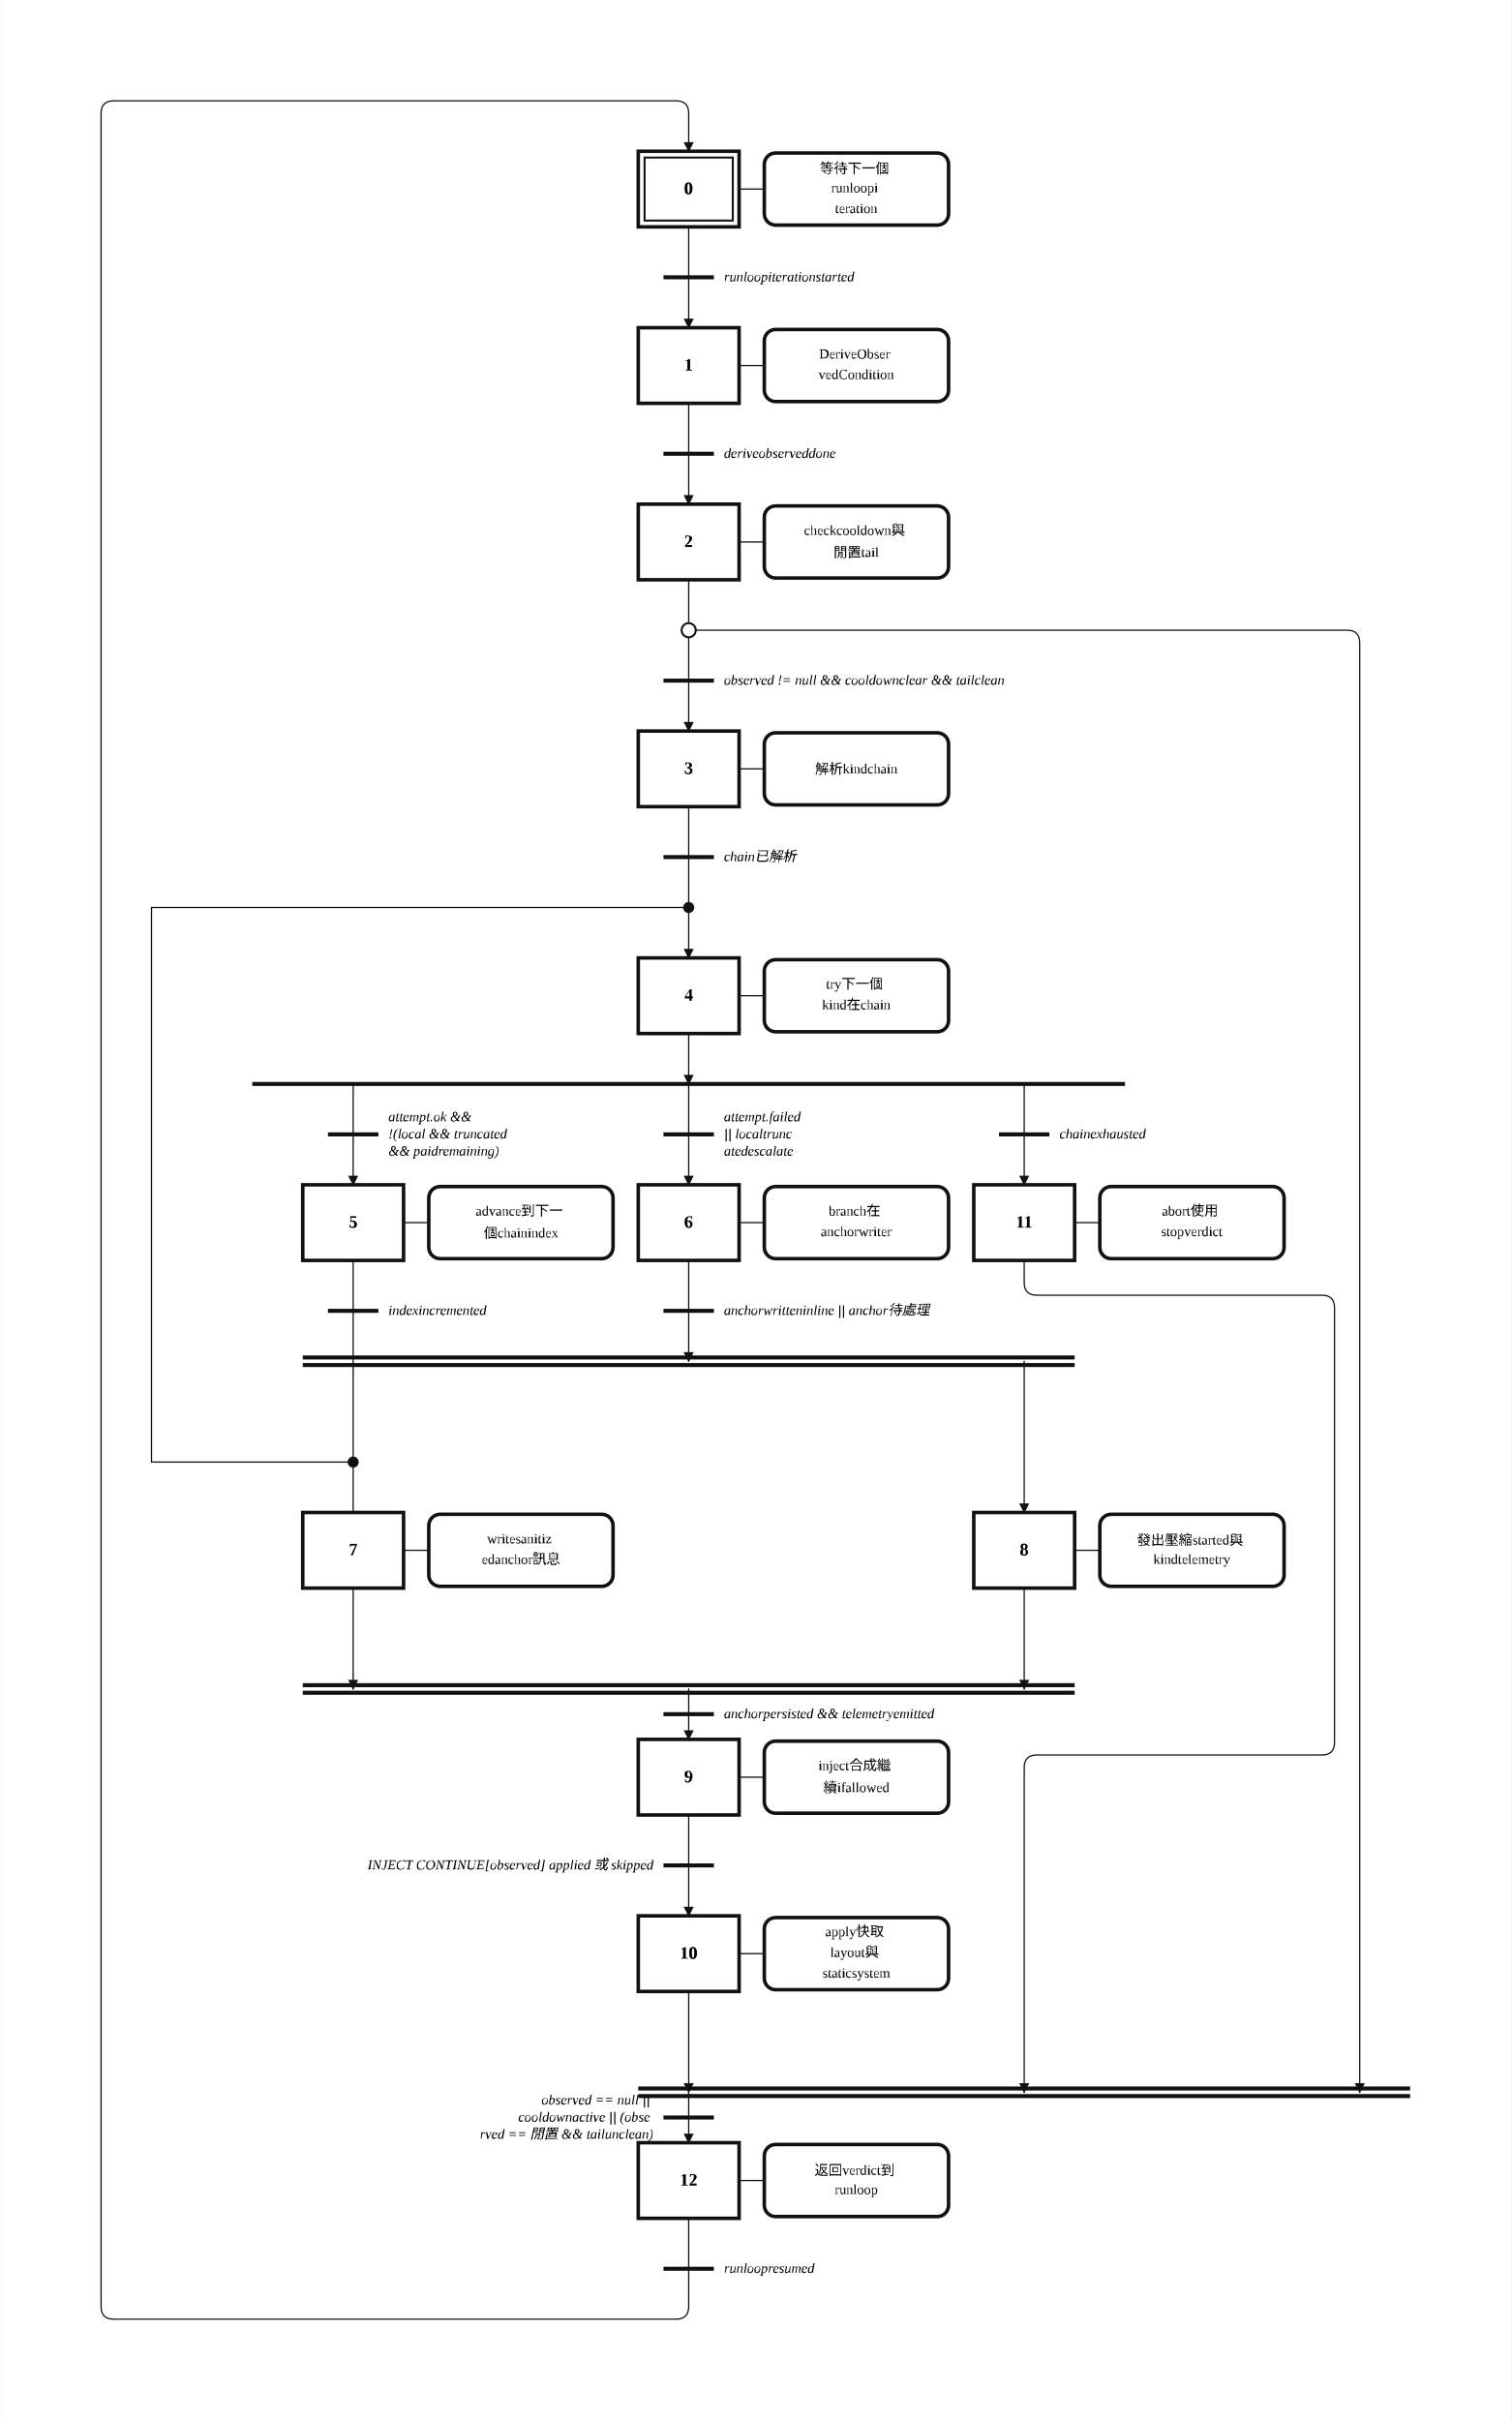
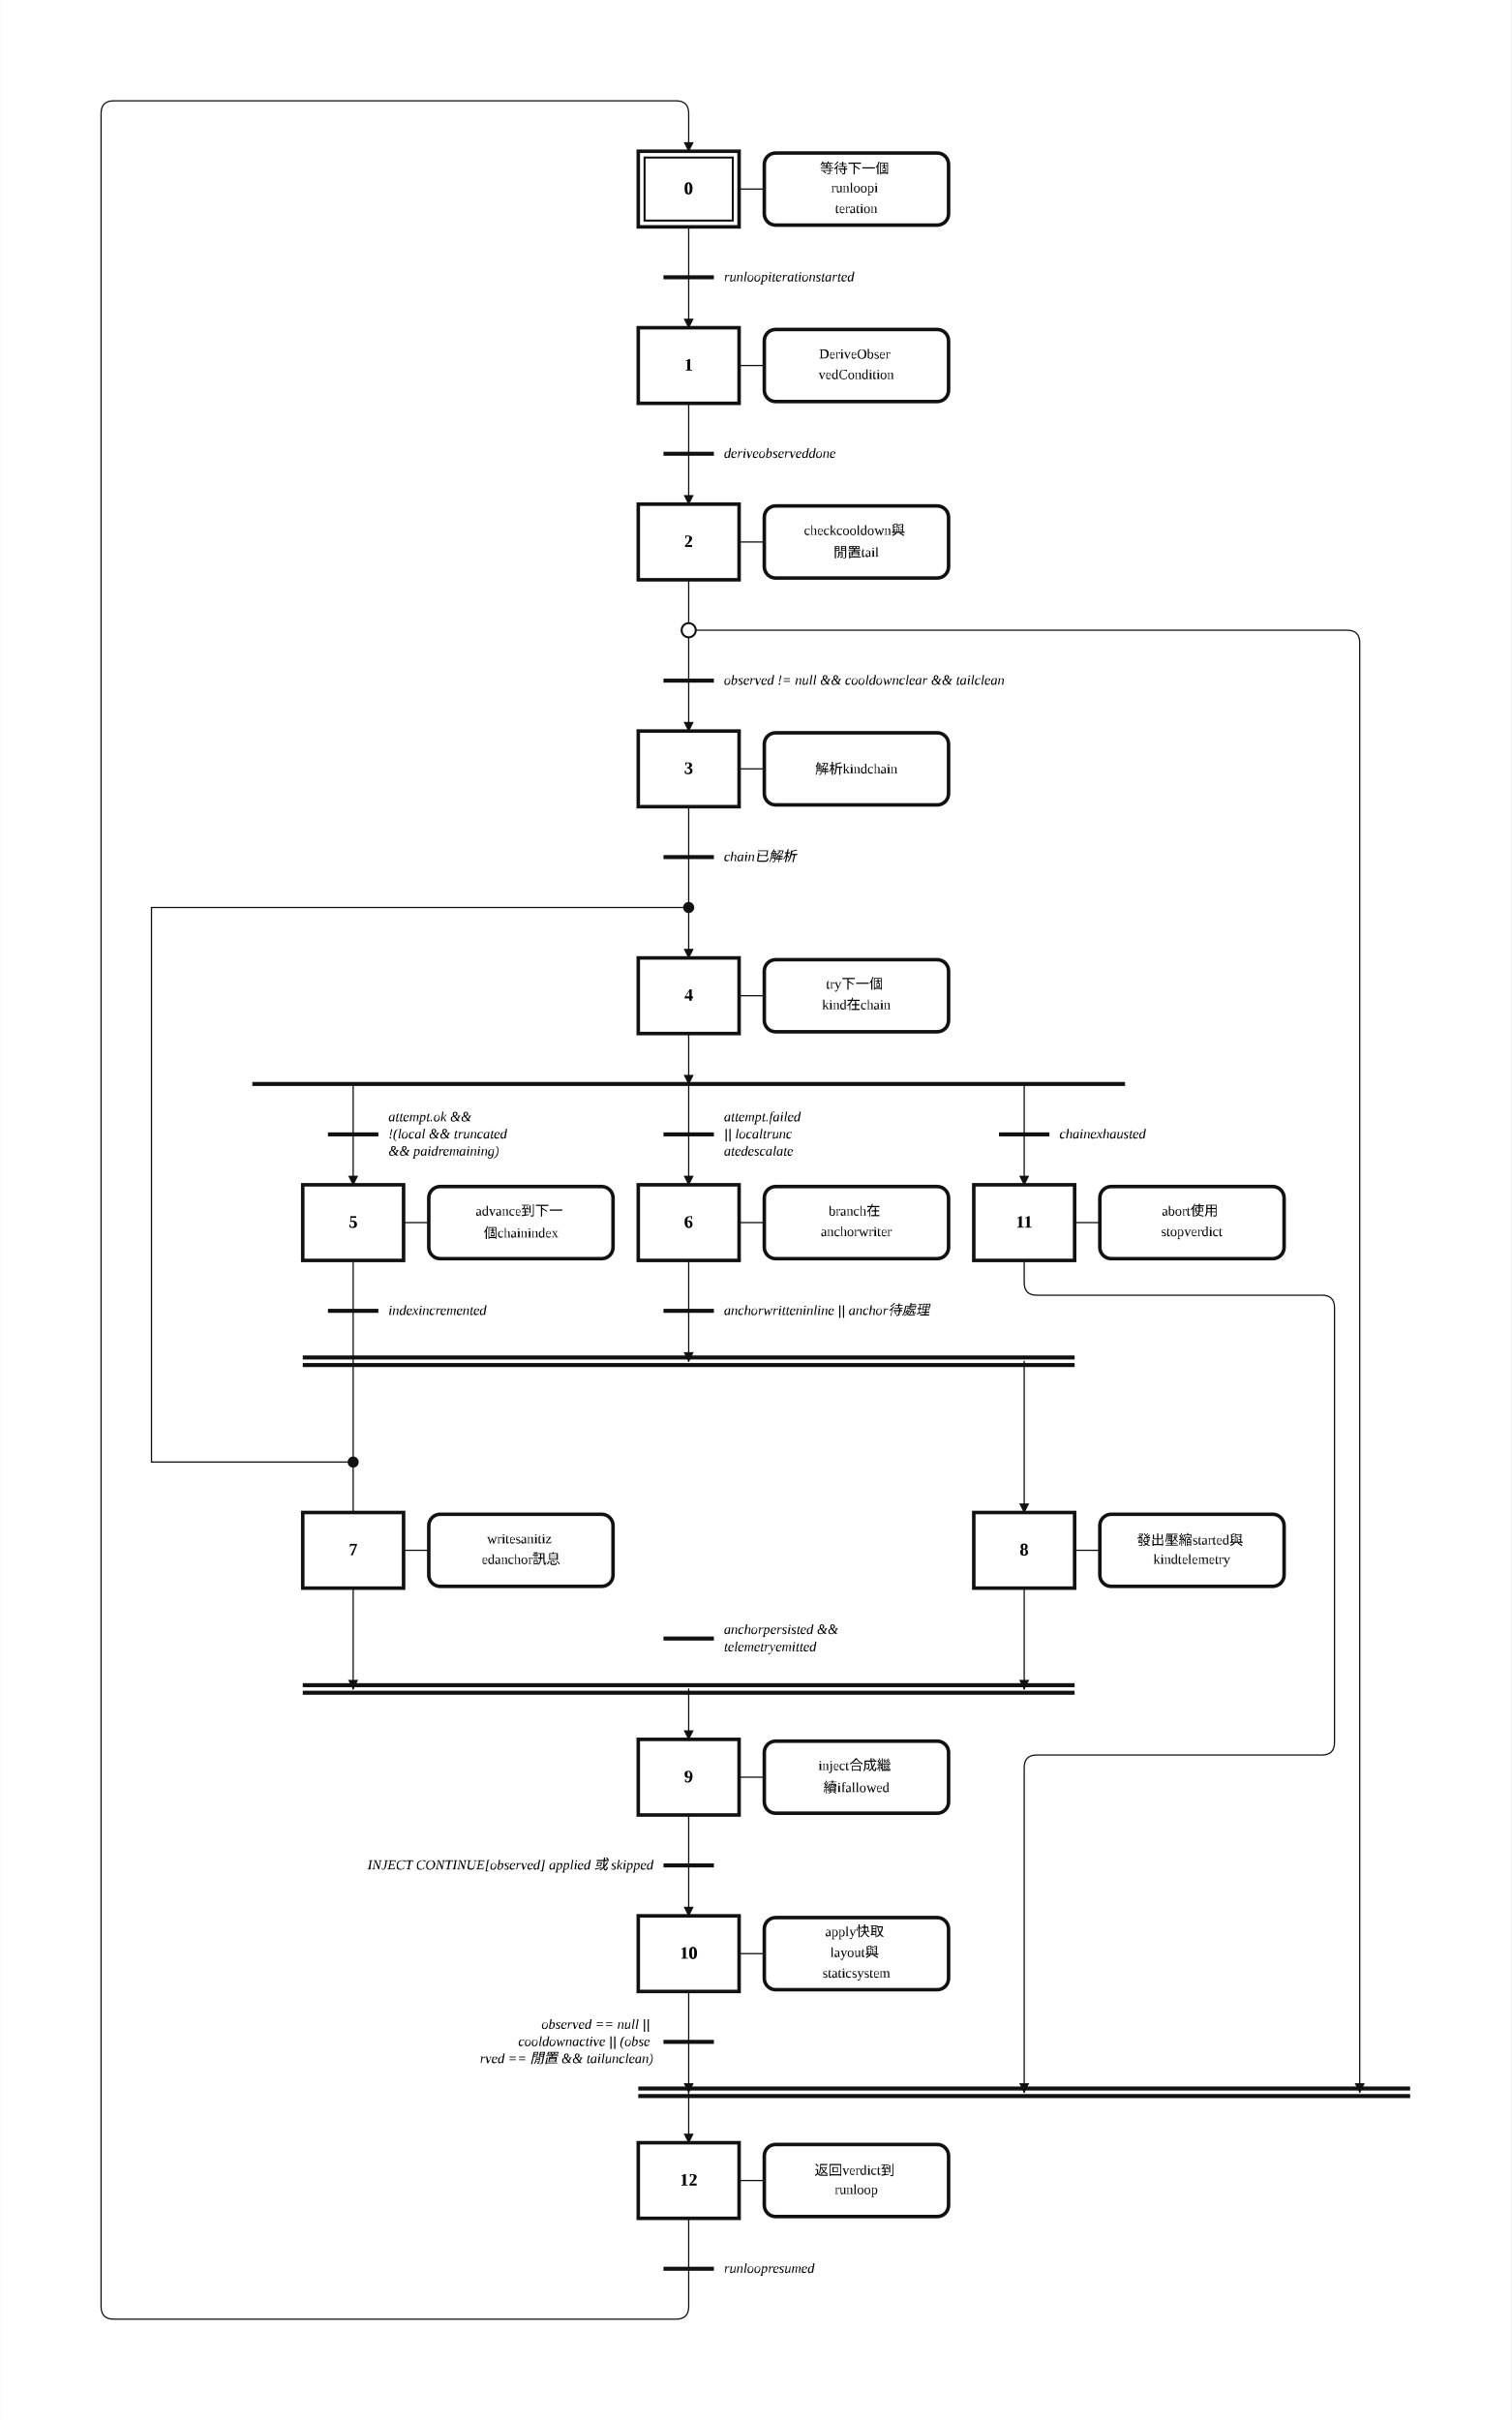
<svg xmlns="http://www.w3.org/2000/svg" width="1199" height="1920" viewBox="-4.00 -2.00 59.93 96.00" role="img">
  <style>
.step{fill:#fff;stroke:#111;stroke-width:.14}.step-inner{fill:none;stroke:#111;stroke-width:.08}
.action{fill:#fff;stroke:#111;stroke-width:.14}.gate{stroke:#111;stroke-width:.16}
.edge{fill:none;stroke:#111;stroke-width:.05;stroke-linecap:round;stroke-linejoin:round}.edge-arrow{marker-end:url(#arrow)}
.flyover-mask{stroke:#fff;stroke-width:.12;stroke-linecap:round}
.flyover{fill:none;stroke:#111;stroke-width:.05;stroke-linecap:round}
.junction{fill:#111;stroke:#111;stroke-width:0}.branch-junction{fill:#fff;stroke:#111;stroke-width:.08}
.assoc{stroke:#111;stroke-width:.05}.label{font:bold .7px 'Times New Roman', 'BiauKai', 'DFKai-SB', serif;text-anchor:middle;dominant-baseline:middle}
.action-label{font:.55px 'Times New Roman', 'BiauKai', 'DFKai-SB', serif;text-anchor:middle;dominant-baseline:middle}.gate-label{font:italic .55px 'Times New Roman', 'BiauKai', 'DFKai-SB', serif;text-anchor:start;dominant-baseline:middle}.gate-label-left{font:italic .55px 'Times New Roman', 'BiauKai', 'DFKai-SB', serif;text-anchor:end;dominant-baseline:middle}
</style>
  <defs>
    <marker id="arrow" markerWidth="0.4" markerHeight="0.4" refX="0.36" refY="0.2" orient="auto" markerUnits="userSpaceOnUse">
      <path d="M 0 0 L 0.4 0.2 L 0 0.4 z" fill="#111" />
    </marker>
  </defs>
  <rect x="-4.00" y="-2.00" width="59.93" height="96.00" fill="white" />
  <path class="edge edge-arrow" d="M 23.31 32.00 L 23.31 36.00" />
  <path class="edge" d="M 23.31 7.00 L 23.31 9.00" />
  <path class="edge edge-arrow" d="M 23.31 9.00 L 23.31 11.00" />
  <path class="edge" d="M 23.31 14.00 L 23.31 16.00" />
  <path class="edge edge-arrow" d="M 23.31 16.00 L 23.31 18.00" />
  <path class="edge" d="M 23.31 21.00 L 23.31 23.00" />
  <path class="edge" d="M 23.31 23.00 L 23.31 25.00" />
  <path class="edge edge-arrow" d="M 23.31 25.00 L 23.31 27.00" />
  <path class="edge edge-arrow" d="M 23.31 23.00 L 49.43 23.00 Q 49.93 23.00 49.93 23.50 L 49.93 81.00" />
  <path class="edge edge-arrow" d="M 23.31 81.00 L 23.31 83.00" />
  <path class="edge" d="M 23.31 30.00 L 23.31 32.00" />
  <path class="edge edge-arrow" d="M 23.31 39.00 L 23.31 41.00" />
  <path class="edge edge-arrow" d="M 10.00 41.00 L 10.00 45.00" />
  <path class="edge edge-arrow" d="M 23.31 41.00 L 23.31 45.00" />
  <path class="edge edge-arrow" d="M 36.62 41.00 L 36.62 45.00" />
  <path class="edge" d="M 10.00 48.00 L 10.00 50.00" />
  <path class="edge" d="M 10.00 50.00 L 10.00 56.00" />
  <path class="edge" d="M 10.00 56.00 L 2.00 56.00" />
  <path class="edge" d="M 2.00 56.00 L 2.00 34.00" />
  <path class="edge" d="M 2.00 34.00 L 23.31 34.00" />
  <path class="edge edge-arrow" d="M 23.31 48.00 L 23.31 52.00" />
  <path class="edge" d="M 10.00 56.00 L 10.00 58.00" />
  <path class="edge edge-arrow" d="M 36.62 52.00 L 36.62 58.00" />
  <path class="edge edge-arrow" d="M 10.00 61.00 L 10.00 65.00" />
  <path class="edge edge-arrow" d="M 23.31 65.00 L 23.31 67.00" />
  <path class="edge edge-arrow" d="M 36.62 61.00 L 36.62 65.00" />
  <path class="edge" d="M 23.31 70.00 L 23.31 72.00" />
  <path class="edge edge-arrow" d="M 23.31 72.00 L 23.31 74.00" />
  <path class="edge edge-arrow" d="M 23.31 77.00 L 23.31 81.00" />
  <path class="edge edge-arrow" d="M 36.62 48.00 L 36.62 48.88 Q 36.62 49.38 37.12 49.38 L 48.43 49.38 Q 48.93 49.38 48.93 49.88 L 48.93 67.12 Q 48.93 67.62 48.43 67.62 L 37.12 67.62 Q 36.62 67.62 36.62 68.12 L 36.62 81.00" />
  <path class="edge" d="M 23.31 86.00 L 23.31 88.00" />
  <path class="edge edge-arrow" d="M 23.31 88.00 L 23.31 89.50 Q 23.31 90.00 22.81 90.00 L 0.50 90.00 Q 0.00 90.00 0.00 89.50 L 0.00 2.50 Q 0.00 2.00 0.50 2.00 L 22.81 2.00 Q 23.31 2.00 23.31 2.50 L 23.31 4.00" />
  <rect class="step" x="21.31" y="4.00" width="4.00" height="3.00" />
  <rect class="step-inner" x="21.56" y="4.25" width="3.50" height="2.50" />
  <text class="label" x="23.31" y="5.50">0</text>
  <rect class="step" x="21.31" y="11.00" width="4.00" height="3.00" />
  <text class="label" x="23.31" y="12.50">1</text>
  <rect class="step" x="21.31" y="18.00" width="4.00" height="3.00" />
  <text class="label" x="23.31" y="19.50">2</text>
  <rect class="step" x="21.31" y="27.00" width="4.00" height="3.00" />
  <text class="label" x="23.31" y="28.50">3</text>
  <rect class="step" x="21.31" y="36.00" width="4.00" height="3.00" />
  <text class="label" x="23.31" y="37.50">4</text>
  <rect class="step" x="8.00" y="45.00" width="4.00" height="3.00" />
  <text class="label" x="10.00" y="46.50">5</text>
  <rect class="step" x="21.31" y="45.00" width="4.00" height="3.00" />
  <text class="label" x="23.31" y="46.50">6</text>
  <rect class="step" x="8.00" y="58.00" width="4.00" height="3.00" />
  <text class="label" x="10.00" y="59.50">7</text>
  <rect class="step" x="34.62" y="58.00" width="4.00" height="3.00" />
  <text class="label" x="36.62" y="59.50">8</text>
  <rect class="step" x="21.31" y="67.00" width="4.00" height="3.00" />
  <text class="label" x="23.31" y="68.50">9</text>
  <rect class="step" x="21.31" y="74.00" width="4.00" height="3.00" />
  <text class="label" x="23.31" y="75.50">10</text>
  <rect class="step" x="34.62" y="45.00" width="4.00" height="3.00" />
  <text class="label" x="36.62" y="46.50">11</text>
  <rect class="step" x="21.31" y="83.00" width="4.00" height="3.00" />
  <text class="label" x="23.31" y="84.50">12</text>
  <line class="assoc" x1="25.31" y1="5.50" x2="26.31" y2="5.50" />
  <rect class="action" x="26.31" y="4.07" width="7.31" height="2.86" rx="0.45" ry="0.45" />
  <text class="action-label" x="29.96" y="4.68">
    <tspan x="29.96" dy="0">等待下一個</tspan>
    <tspan x="29.96" dy="0.82">runloopi</tspan>
    <tspan x="29.96" dy="0.82">teration</tspan>
  </text>
  <line class="assoc" x1="25.31" y1="12.50" x2="26.31" y2="12.50" />
  <rect class="action" x="26.31" y="11.07" width="7.31" height="2.86" rx="0.45" ry="0.45" />
  <text class="action-label" x="29.96" y="12.09">
    <tspan x="29.96" dy="0">DeriveObser</tspan>
    <tspan x="29.96" dy="0.82">vedCondition</tspan>
  </text>
  <line class="assoc" x1="25.31" y1="19.50" x2="26.31" y2="19.50" />
  <rect class="action" x="26.31" y="18.07" width="7.31" height="2.86" rx="0.45" ry="0.45" />
  <text class="action-label" x="29.96" y="19.09">
    <tspan x="29.96" dy="0">checkcooldown與</tspan>
    <tspan x="29.96" dy="0.82">閒置tail</tspan>
  </text>
  <line class="assoc" x1="25.31" y1="28.50" x2="26.31" y2="28.50" />
  <rect class="action" x="26.31" y="27.07" width="7.31" height="2.86" rx="0.45" ry="0.45" />
  <text class="action-label" x="29.96" y="28.50">
    <tspan x="29.96" dy="0">解析kindchain</tspan>
  </text>
  <line class="assoc" x1="25.31" y1="37.50" x2="26.31" y2="37.50" />
  <rect class="action" x="26.31" y="36.07" width="7.31" height="2.86" rx="0.45" ry="0.45" />
  <text class="action-label" x="29.96" y="37.09">
    <tspan x="29.96" dy="0">try下一個</tspan>
    <tspan x="29.96" dy="0.82">kind在chain</tspan>
  </text>
  <line class="assoc" x1="12.00" y1="46.50" x2="13.00" y2="46.50" />
  <rect class="action" x="13.00" y="45.07" width="7.31" height="2.86" rx="0.45" ry="0.45" />
  <text class="action-label" x="16.66" y="46.09">
    <tspan x="16.66" dy="0">advance到下一</tspan>
    <tspan x="16.66" dy="0.82">個chainindex</tspan>
  </text>
  <line class="assoc" x1="25.31" y1="46.50" x2="26.31" y2="46.50" />
  <rect class="action" x="26.31" y="45.07" width="7.31" height="2.86" rx="0.45" ry="0.45" />
  <text class="action-label" x="29.96" y="46.09">
    <tspan x="29.96" dy="0">branch在</tspan>
    <tspan x="29.96" dy="0.82">anchorwriter</tspan>
  </text>
  <line class="assoc" x1="12.00" y1="59.50" x2="13.00" y2="59.50" />
  <rect class="action" x="13.00" y="58.07" width="7.31" height="2.86" rx="0.45" ry="0.45" />
  <text class="action-label" x="16.66" y="59.09">
    <tspan x="16.66" dy="0">writesanitiz</tspan>
    <tspan x="16.66" dy="0.82">edanchor訊息</tspan>
  </text>
  <line class="assoc" x1="38.62" y1="59.50" x2="39.62" y2="59.50" />
  <rect class="action" x="39.62" y="58.07" width="7.31" height="2.86" rx="0.45" ry="0.45" />
  <text class="action-label" x="43.27" y="59.09">
    <tspan x="43.27" dy="0">發出壓縮started與</tspan>
    <tspan x="43.27" dy="0.82">kindtelemetry</tspan>
  </text>
  <line class="assoc" x1="25.31" y1="68.50" x2="26.31" y2="68.50" />
  <rect class="action" x="26.31" y="67.07" width="7.31" height="2.86" rx="0.45" ry="0.45" />
  <text class="action-label" x="29.96" y="68.09">
    <tspan x="29.96" dy="0">inject合成繼</tspan>
    <tspan x="29.96" dy="0.82">續ifallowed</tspan>
  </text>
  <line class="assoc" x1="25.31" y1="75.50" x2="26.31" y2="75.50" />
  <rect class="action" x="26.31" y="74.07" width="7.31" height="2.86" rx="0.45" ry="0.45" />
  <text class="action-label" x="29.96" y="74.68">
    <tspan x="29.96" dy="0">apply快取</tspan>
    <tspan x="29.96" dy="0.82">layout與</tspan>
    <tspan x="29.96" dy="0.82">staticsystem</tspan>
  </text>
  <line class="assoc" x1="38.62" y1="46.50" x2="39.62" y2="46.50" />
  <rect class="action" x="39.62" y="45.07" width="7.31" height="2.86" rx="0.45" ry="0.45" />
  <text class="action-label" x="43.27" y="46.09">
    <tspan x="43.27" dy="0">abort使用</tspan>
    <tspan x="43.27" dy="0.82">stopverdict</tspan>
  </text>
  <line class="assoc" x1="25.31" y1="84.50" x2="26.31" y2="84.50" />
  <rect class="action" x="26.31" y="83.07" width="7.31" height="2.86" rx="0.45" ry="0.45" />
  <text class="action-label" x="29.96" y="84.09">
    <tspan x="29.96" dy="0">返回verdict到</tspan>
    <tspan x="29.96" dy="0.82">runloop</tspan>
  </text>
  <line class="gate" x1="22.31" y1="9.00" x2="24.31" y2="9.00" />
  <text class="gate-label" x="24.71" y="9.00">
    <tspan x="24.71" dy="0">runloopiterationstarted</tspan>
  </text>
  <line class="gate" x1="22.31" y1="16.00" x2="24.31" y2="16.00" />
  <text class="gate-label" x="24.71" y="16.00">
    <tspan x="24.71" dy="0">deriveobserveddone</tspan>
  </text>
  <line class="gate" x1="22.31" y1="25.00" x2="24.31" y2="25.00" />
  <text class="gate-label" x="24.71" y="25.00">
    <tspan x="24.71" dy="0">observed != null &amp;&amp; cooldownclear &amp;&amp; tailclean</tspan>
  </text>
  <line class="gate" x1="21.31" y1="80.85" x2="51.93" y2="80.85" />
  <line class="gate" x1="21.31" y1="81.15" x2="51.93" y2="81.15" />
  <line class="gate" x1="22.31" y1="32.00" x2="24.31" y2="32.00" />
  <text class="gate-label" x="24.71" y="32.00">
    <tspan x="24.71" dy="0">chain已解析</tspan>
  </text>
  <line class="gate" x1="6.00" y1="41.00" x2="40.62" y2="41.00" />
  <line class="gate" x1="9.00" y1="50.00" x2="11.00" y2="50.00" />
  <text class="gate-label" x="11.40" y="50.00">
    <tspan x="11.40" dy="0">indexincremented</tspan>
  </text>
  <line class="gate" x1="8.00" y1="51.85" x2="38.62" y2="51.85" />
  <line class="gate" x1="8.00" y1="52.15" x2="38.62" y2="52.15" />
  <line class="gate" x1="8.00" y1="64.85" x2="38.62" y2="64.85" />
  <line class="gate" x1="8.00" y1="65.15" x2="38.62" y2="65.15" />
  <line class="gate" x1="22.31" y1="72.00" x2="24.31" y2="72.00" />
  <text class="gate-label-left" x="21.91" y="72.00">
    <tspan x="21.91" dy="0">INJECT CONTINUE[observed] applied 或 skipped</tspan>
  </text>
  <line class="gate" x1="22.31" y1="88.00" x2="24.31" y2="88.00" />
  <text class="gate-label" x="24.71" y="88.00">
    <tspan x="24.71" dy="0">runloopresumed</tspan>
  </text>
-   <line class="gate" x1="22.31" y1="82.00" x2="24.31" y2="82.00" />
-   <text class="gate-label-left" x="21.91" y="81.32">
+   <line class="gate" x1="22.31" y1="79.00" x2="24.31" y2="79.00" />
+   <text class="gate-label-left" x="21.91" y="78.32">
    <tspan x="21.91" dy="0">observed == null ||</tspan>
    <tspan x="21.91" dy="0.68">cooldownactive || (obse</tspan>
    <tspan x="21.91" dy="0.68">rved == 閒置 &amp;&amp; tailunclean)</tspan>
  </text>
  <line class="gate" x1="9.00" y1="43.00" x2="11.00" y2="43.00" />
  <text class="gate-label" x="11.40" y="42.32">
    <tspan x="11.40" dy="0">attempt.ok &amp;&amp;</tspan>
    <tspan x="11.40" dy="0.68">!(local &amp;&amp; truncated</tspan>
    <tspan x="11.40" dy="0.68">&amp;&amp; paidremaining)</tspan>
  </text>
  <line class="gate" x1="22.31" y1="43.00" x2="24.31" y2="43.00" />
  <text class="gate-label" x="24.71" y="42.32">
    <tspan x="24.71" dy="0">attempt.failed</tspan>
    <tspan x="24.71" dy="0.68">|| localtrunc</tspan>
    <tspan x="24.71" dy="0.68">atedescalate</tspan>
  </text>
  <line class="gate" x1="35.62" y1="43.00" x2="37.62" y2="43.00" />
  <text class="gate-label" x="38.02" y="43.00">
    <tspan x="38.02" dy="0">chainexhausted</tspan>
  </text>
  <line class="gate" x1="22.31" y1="50.00" x2="24.31" y2="50.00" />
  <text class="gate-label" x="24.71" y="50.00">
    <tspan x="24.71" dy="0">anchorwritteninline || anchor待處理</tspan>
  </text>
-   <line class="gate" x1="22.31" y1="66.00" x2="24.31" y2="66.00" />
-   <text class="gate-label" x="24.71" y="66.00">
-     <tspan x="24.71" dy="0">anchorpersisted &amp;&amp; telemetryemitted</tspan>
+   <line class="gate" x1="22.31" y1="63.00" x2="24.31" y2="63.00" />
+   <text class="gate-label" x="24.71" y="62.66">
+     <tspan x="24.71" dy="0">anchorpersisted &amp;&amp;</tspan>
+     <tspan x="24.71" dy="0.68">telemetryemitted</tspan>
  </text>
  <circle class="junction" cx="23.31" cy="34.00" r="0.22" />
  <circle class="junction" cx="10.00" cy="56.00" r="0.22" />
  <circle class="branch-junction" cx="23.31" cy="23.00" r="0.28" />
</svg>
